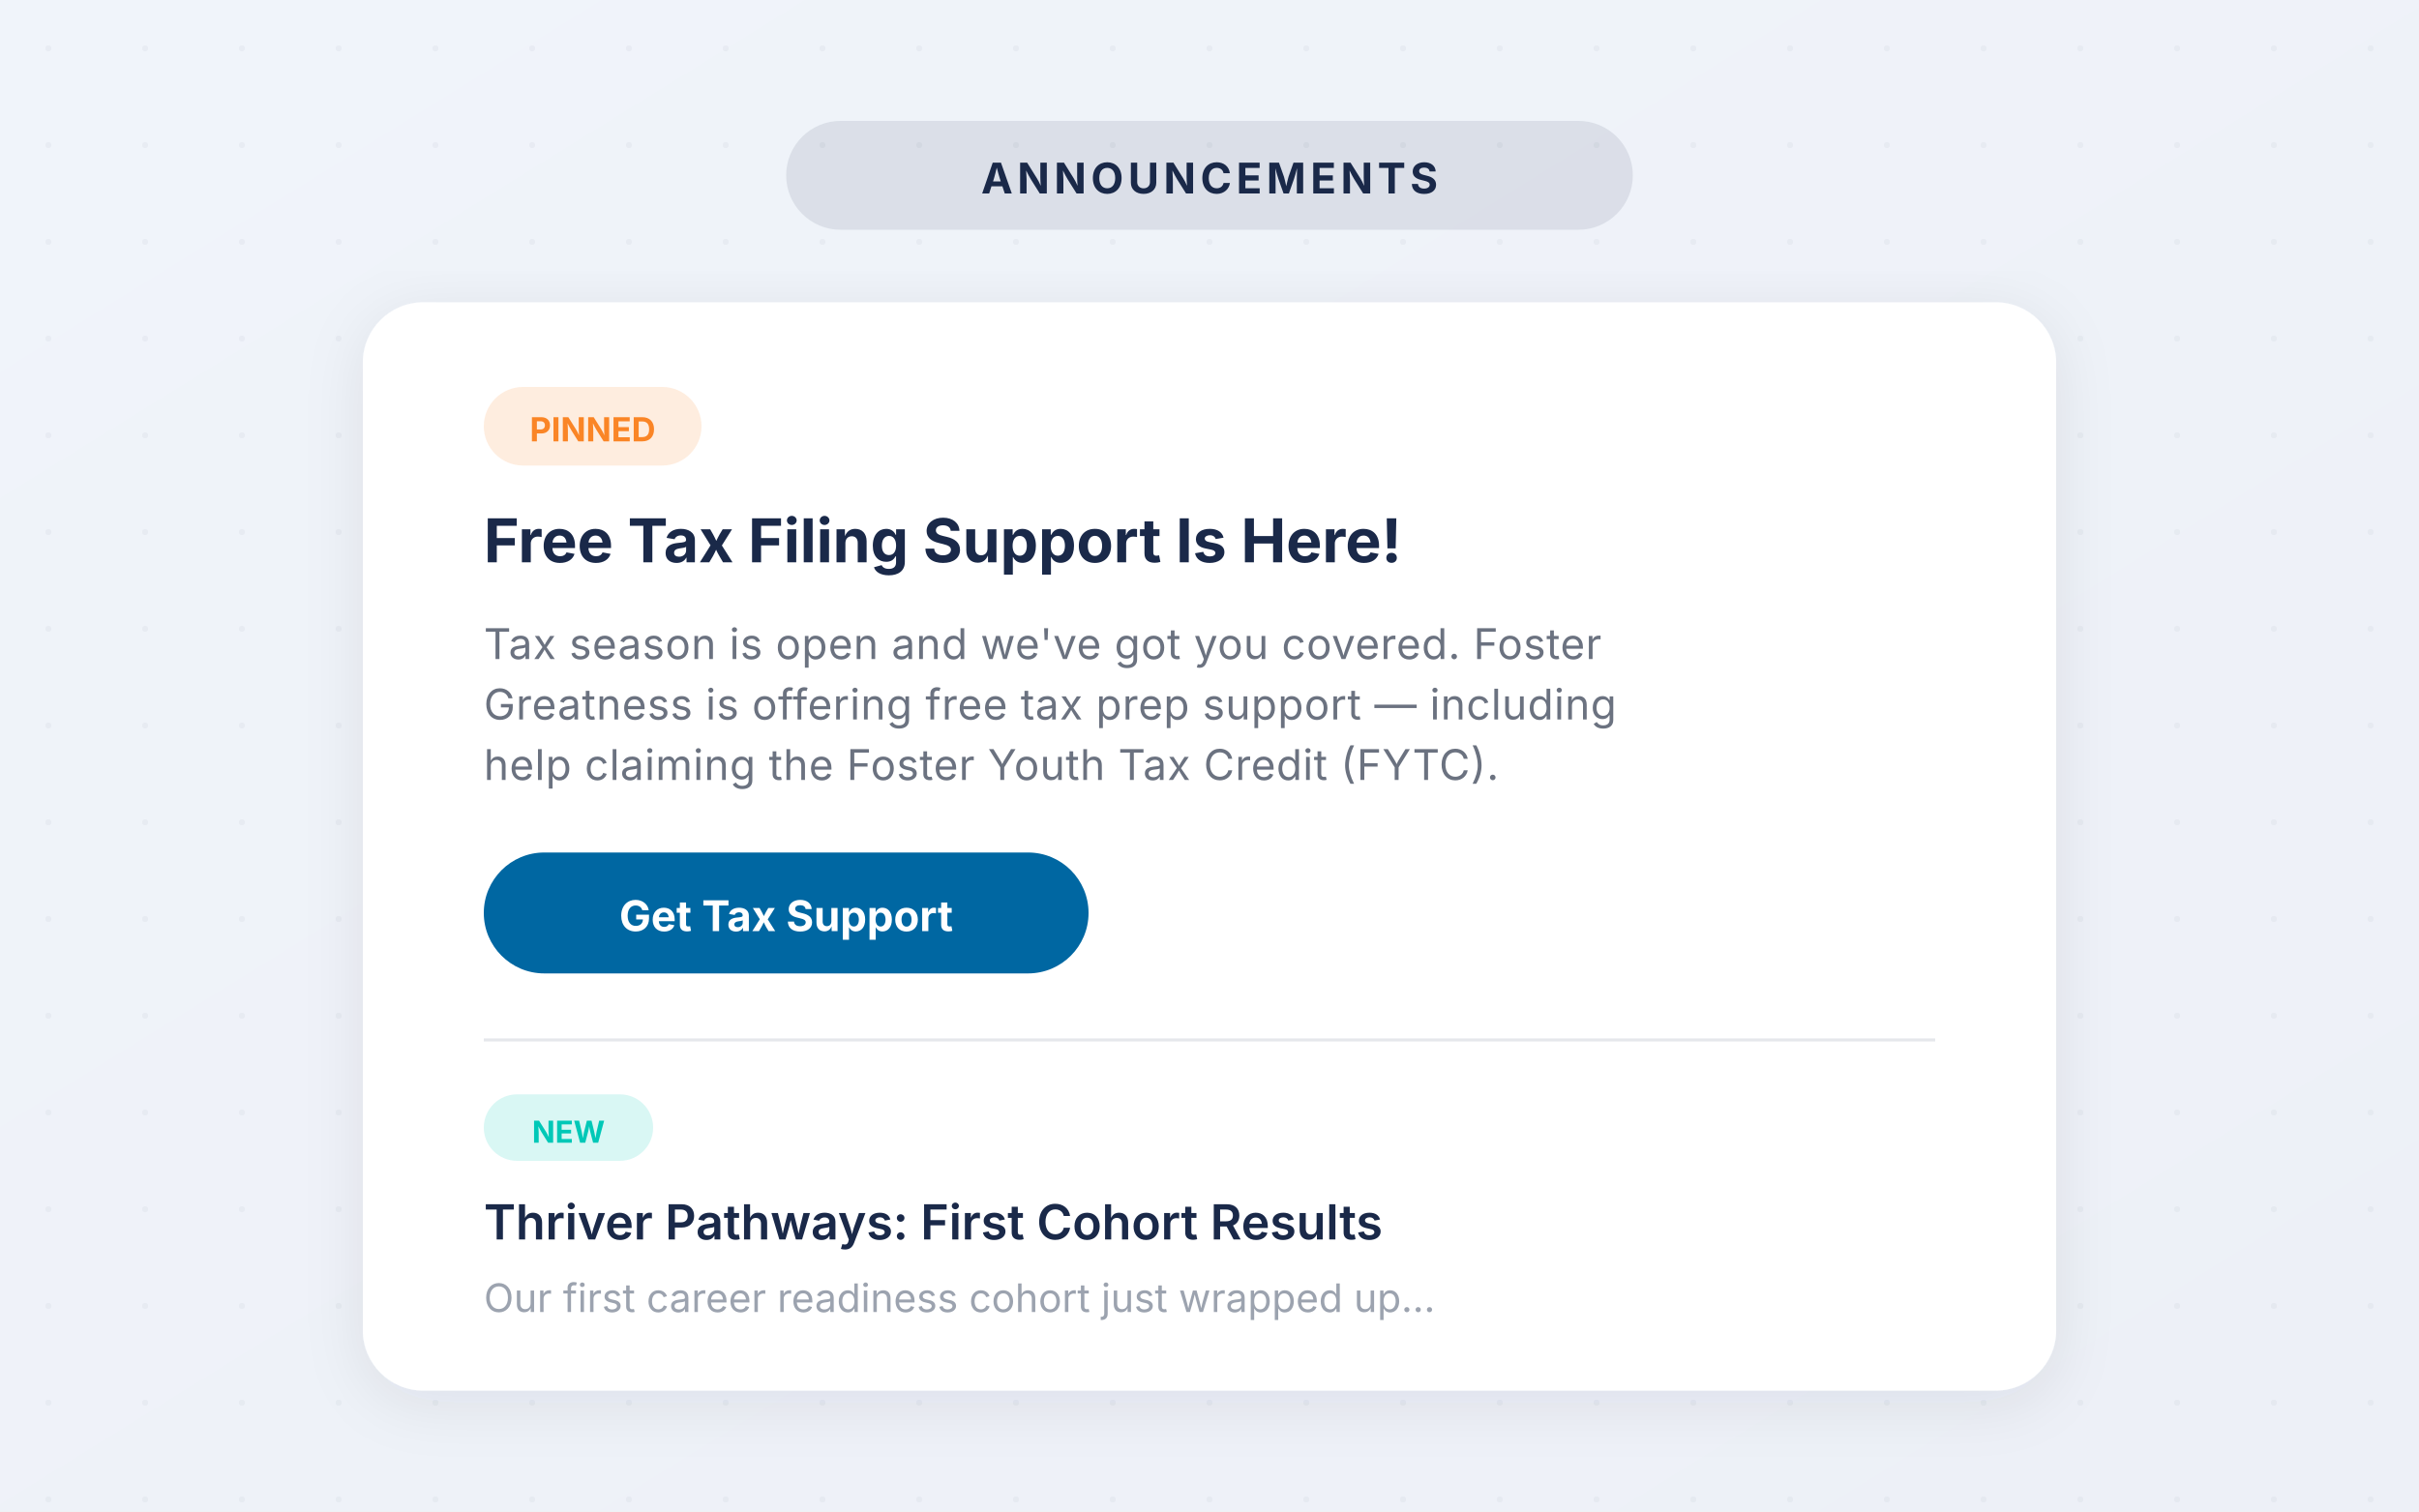
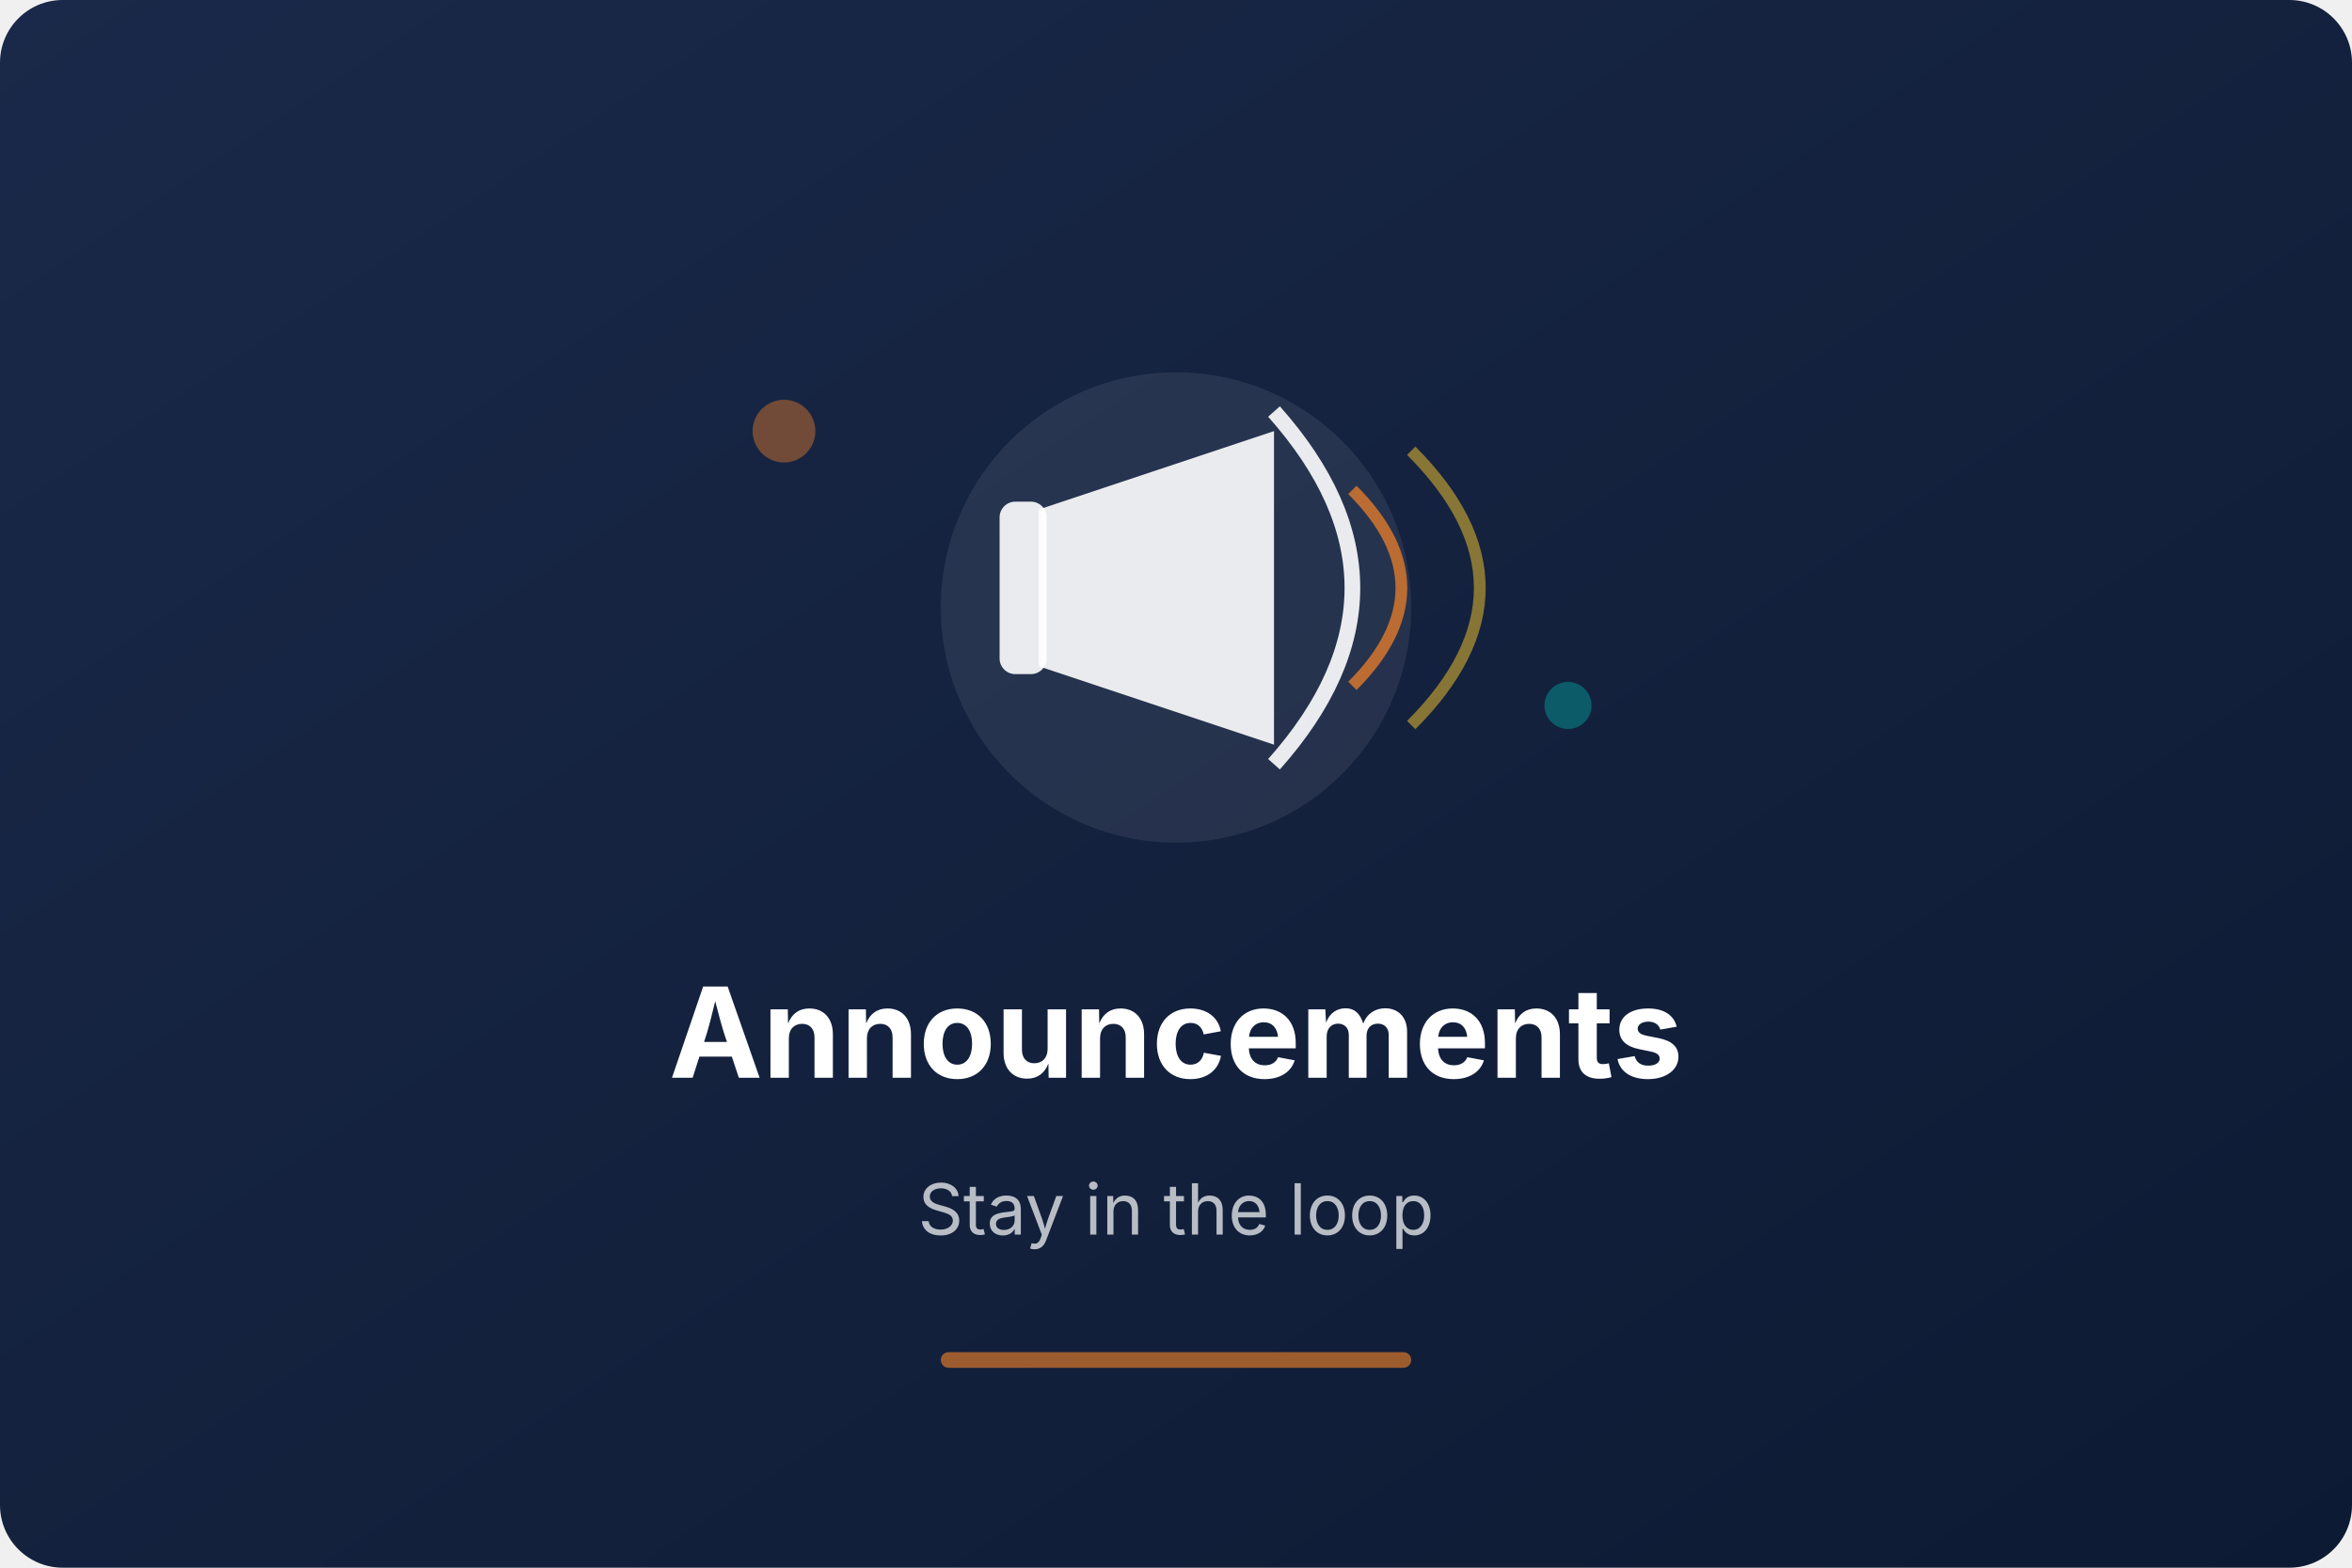
- <svg xmlns="http://www.w3.org/2000/svg" width="800" height="500" viewBox="0 0 800 500">
+ <svg xmlns="http://www.w3.org/2000/svg" width="600" height="400" viewBox="0 0 600 400">
  <defs>
    <linearGradient id="bg" x1="0%" y1="0%" x2="100%" y2="100%">
-       <stop offset="0%" style="stop-color:#f0f4fa" />
-       <stop offset="100%" style="stop-color:#edf0f7" />
+       <stop offset="0%" style="stop-color:#1a2949" />
+       <stop offset="100%" style="stop-color:#0d1a33" />
    </linearGradient>
-     <filter id="shadow" x="-4%" y="-4%" width="108%" height="112%">
-       <feDropShadow dx="0" dy="4" stdDeviation="10" flood-color="#1a2949" flood-opacity="0.08" />
-     </filter>
-     <filter id="shadow-sm" x="-2%" y="-2%" width="104%" height="108%">
-       <feDropShadow dx="0" dy="2" stdDeviation="3" flood-color="#1a2949" flood-opacity="0.06" />
-     </filter>
  </defs>
-   <rect width="800" height="500" fill="url(#bg)" />
-   <pattern id="dots" x="0" y="0" width="32" height="32" patternUnits="userSpaceOnUse">
-     <circle cx="16" cy="16" r="1" fill="#1a2949" opacity="0.04" />
-   </pattern>
-   <rect width="800" height="500" fill="url(#dots)" />
-   <rect x="260" y="40" width="280" height="36" rx="18" fill="#1a2949" opacity="0.1" />
-   <text x="400" y="64" font-family="system-ui, -apple-system, sans-serif" font-size="14" font-weight="700" fill="#1a2949" text-anchor="middle" letter-spacing="1.5">ANNOUNCEMENTS</text>
-   <rect x="120" y="100" width="560" height="360" rx="20" fill="white" filter="url(#shadow)" />
-   <rect x="160" y="128" width="72" height="26" rx="13" fill="#fa8526" opacity="0.15" />
-   <text x="196" y="146" font-family="system-ui, -apple-system, sans-serif" font-size="11" font-weight="700" fill="#fa8526" text-anchor="middle">PINNED</text>
-   <text x="160" y="186" font-family="system-ui, -apple-system, sans-serif" font-size="20" font-weight="700" fill="#1a2949">Free Tax Filing Support Is Here!</text>
-   <text x="160" y="218" font-family="system-ui, -apple-system, sans-serif" font-size="14" fill="#6b7280" letter-spacing="0.2">Tax season is open and we've got you covered. Foster</text>
-   <text x="160" y="238" font-family="system-ui, -apple-system, sans-serif" font-size="14" fill="#6b7280" letter-spacing="0.2">Greatness is offering free tax prep support — including</text>
-   <text x="160" y="258" font-family="system-ui, -apple-system, sans-serif" font-size="14" fill="#6b7280" letter-spacing="0.2">help claiming the Foster Youth Tax Credit (FYTC).</text>
-   <rect x="160" y="282" width="200" height="40" rx="20" fill="#0067a2" />
-   <text x="260" y="308" font-family="system-ui, -apple-system, sans-serif" font-size="14" font-weight="700" fill="white" text-anchor="middle">Get Tax Support</text>
-   <line x1="160" y1="344" x2="640" y2="344" stroke="#e5e7eb" stroke-width="1" />
-   <rect x="160" y="362" width="56" height="22" rx="11" fill="#00c8b7" opacity="0.15" />
-   <text x="188" y="378" font-family="system-ui, -apple-system, sans-serif" font-size="10" font-weight="700" fill="#00c8b7" text-anchor="middle">NEW</text>
-   <text x="160" y="410" font-family="system-ui, -apple-system, sans-serif" font-size="16" font-weight="600" fill="#1a2949">Thriver Pathways: First Cohort Results</text>
-   <text x="160" y="434" font-family="system-ui, -apple-system, sans-serif" font-size="13" fill="#9ca3af">Our first career readiness cohort just wrapped up...</text>
+   <rect width="600" height="400" fill="url(#bg)" rx="16" />
+   <circle cx="300" cy="155" r="60" fill="white" opacity="0.08" />
+   <path d="M265 130 L325 110 L325 190 L265 170 Z" fill="white" opacity="0.9" />
+   <path d="M325 105 Q365 150 325 195" fill="none" stroke="white" stroke-width="4" opacity="0.9" />
+   <rect x="255" y="128" width="12" height="44" rx="4" fill="white" opacity="0.9" />
+   <path d="M345 125 Q370 150 345 175" fill="none" stroke="#fa8526" stroke-width="3" opacity="0.7" />
+   <path d="M360 115 Q395 150 360 185" fill="none" stroke="#faca2c" stroke-width="3" opacity="0.5" />
+   <circle cx="200" cy="110" r="8" fill="#fa8526" opacity="0.4" />
+   <circle cx="400" cy="180" r="6" fill="#00c8b7" opacity="0.35" />
+   <text x="300" y="275" font-family="system-ui, -apple-system, sans-serif" font-size="32" font-weight="700" fill="white" text-anchor="middle">Announcements</text>
+   <text x="300" y="315" font-family="system-ui, -apple-system, sans-serif" font-size="18" fill="white" opacity="0.7" text-anchor="middle">Stay in the loop</text>
+   <rect x="240" y="345" width="120" height="4" rx="2" fill="#fa8526" opacity="0.6" />
</svg>
